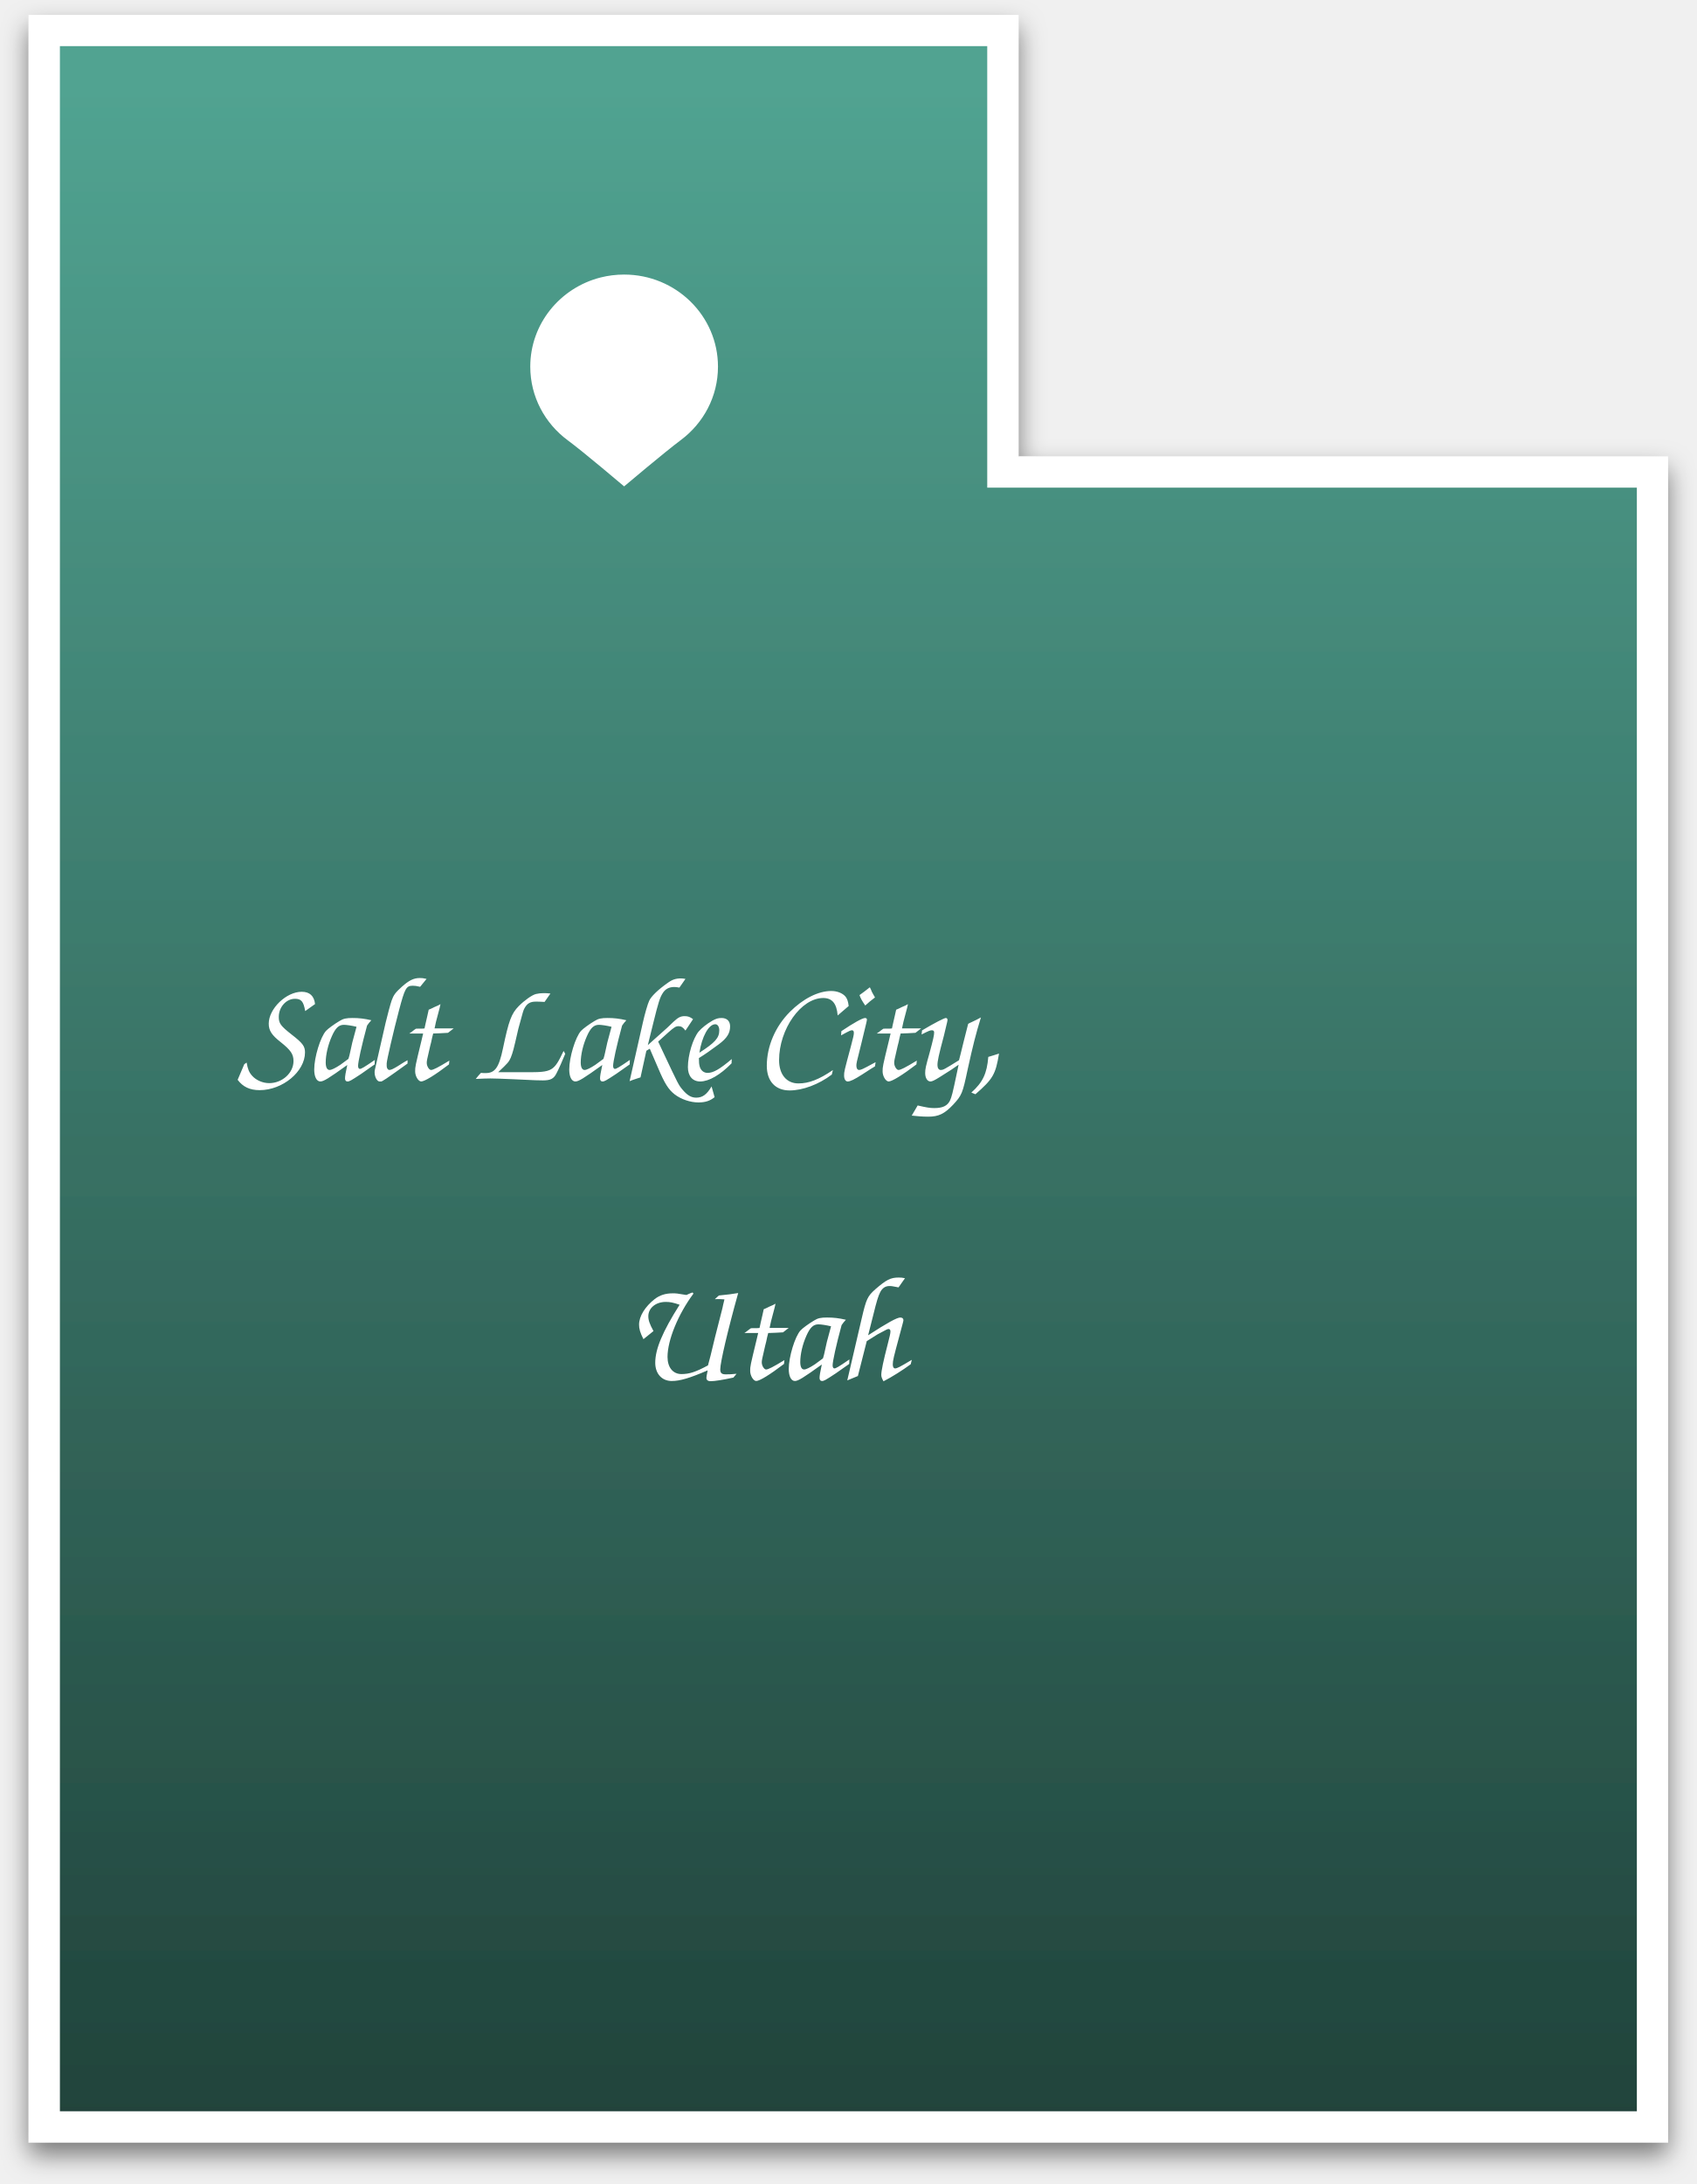
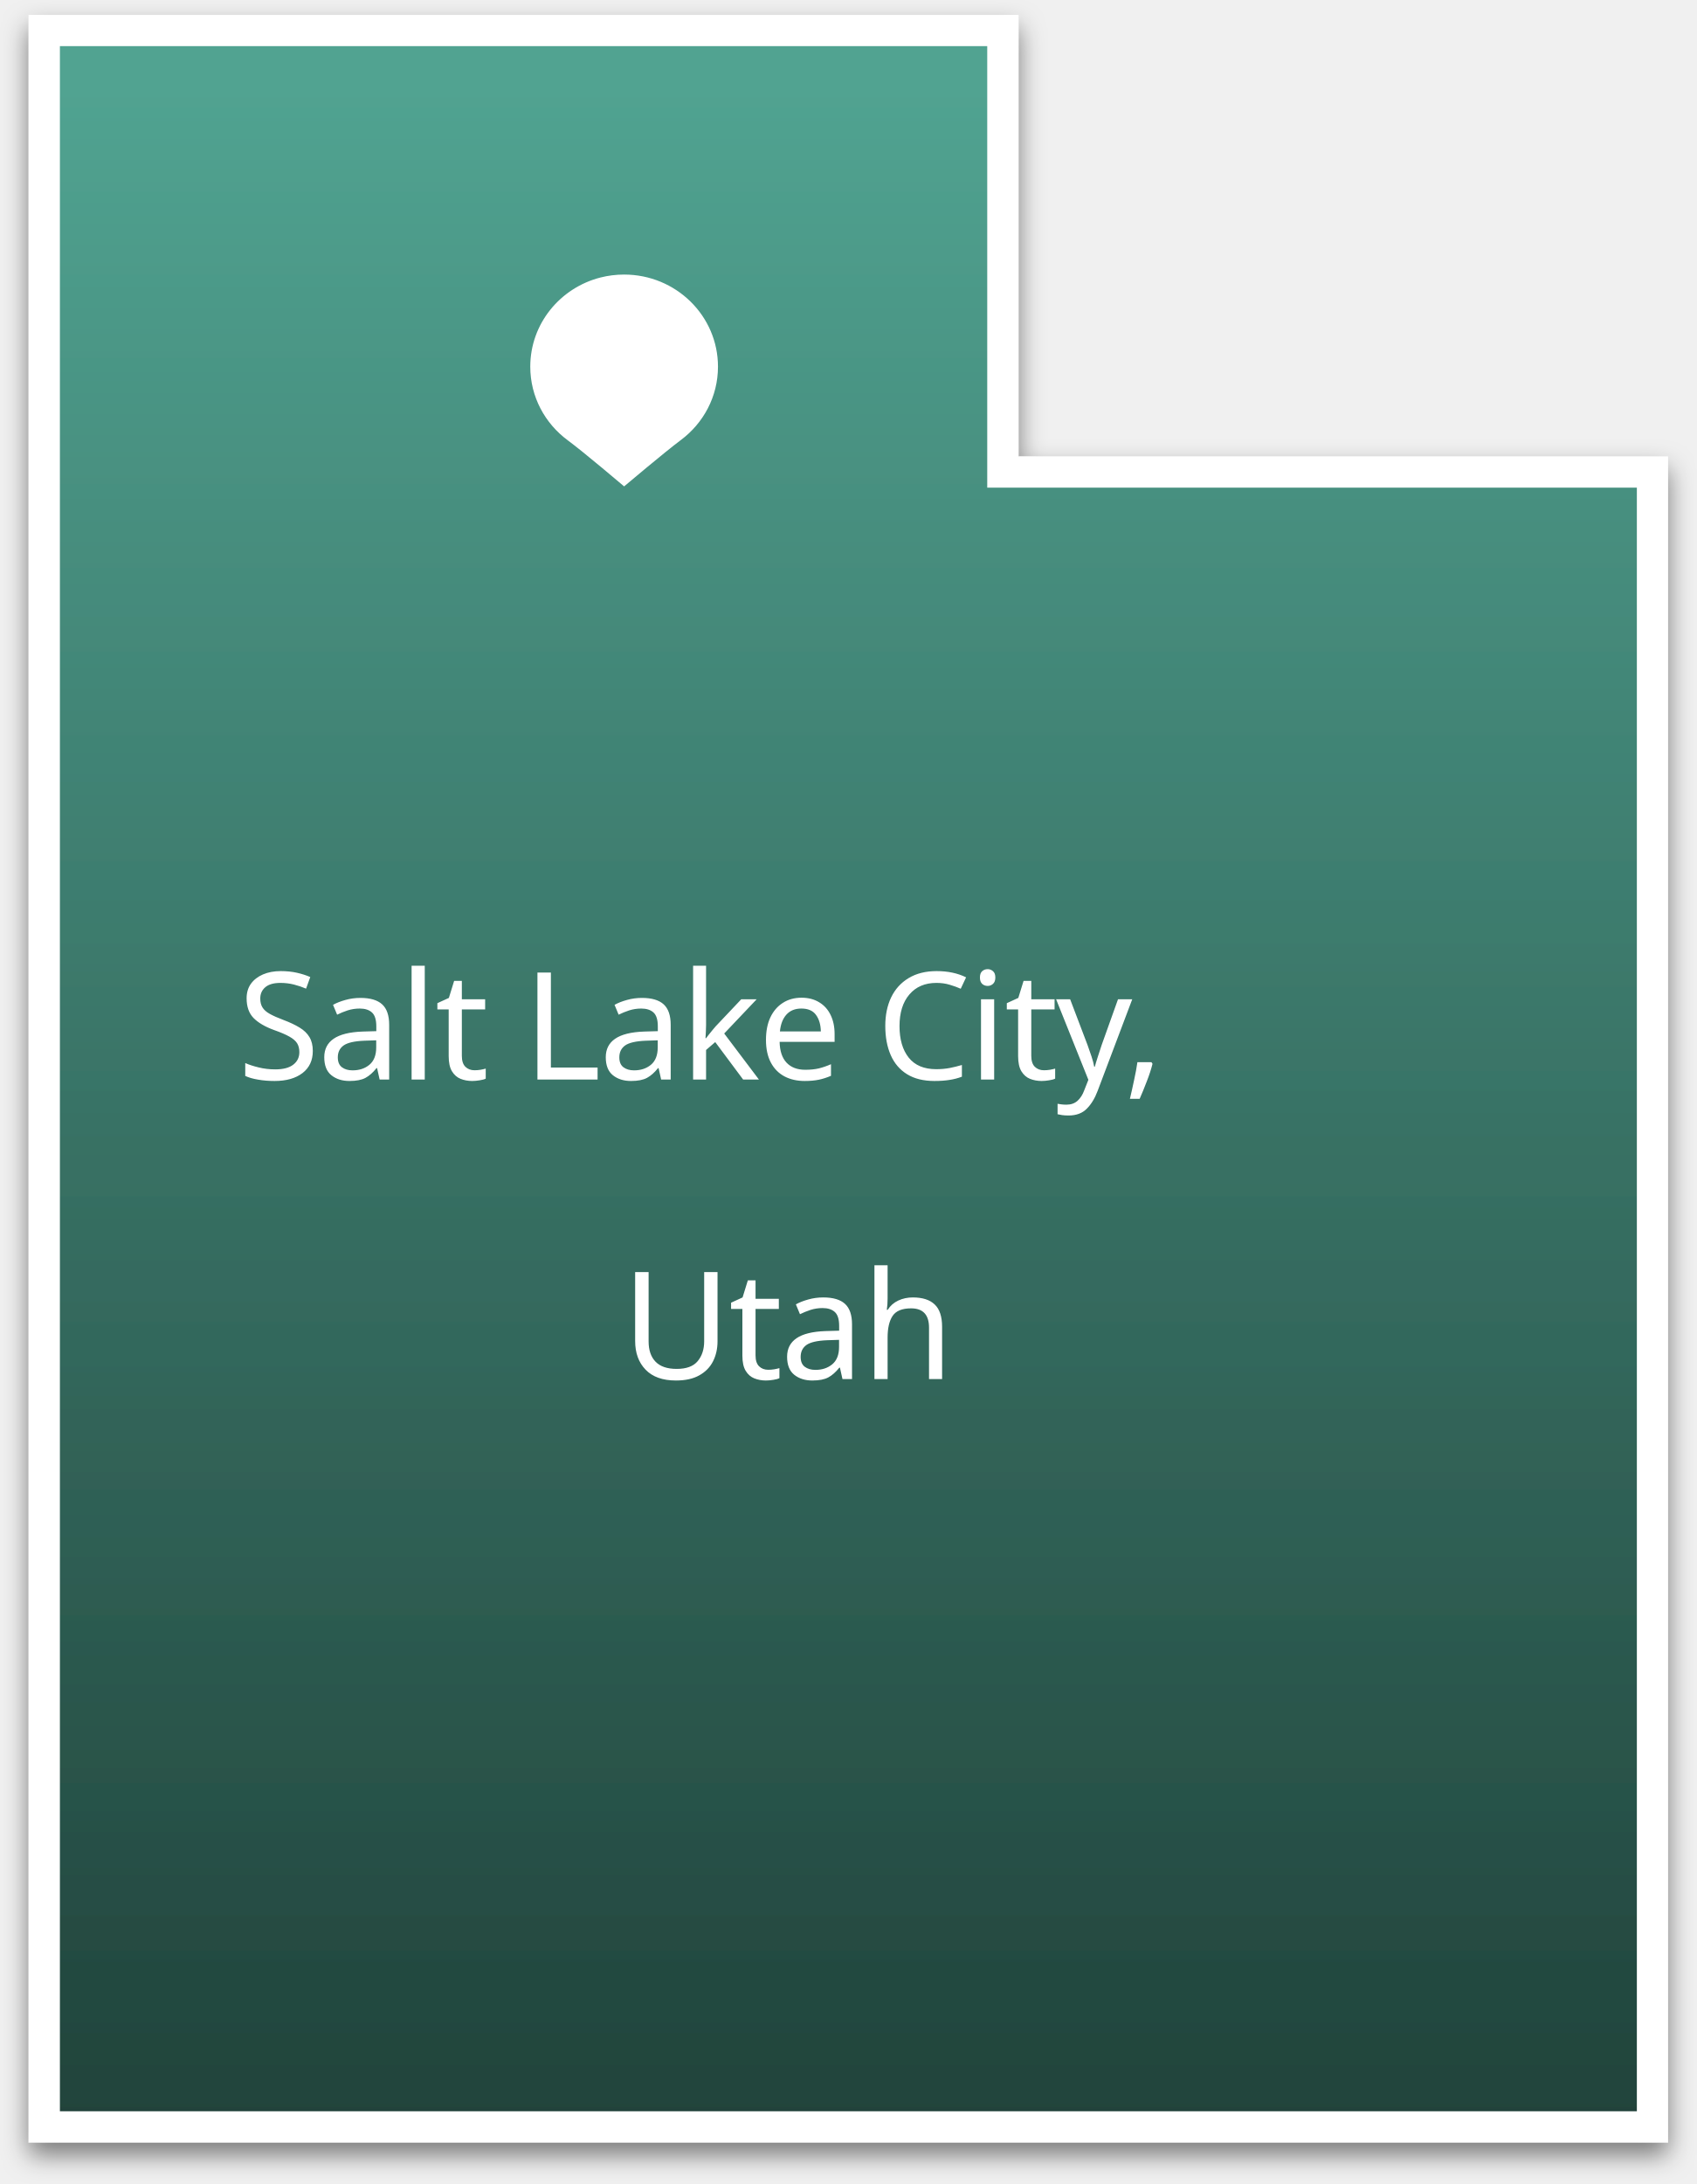
<svg xmlns="http://www.w3.org/2000/svg" width="272px" height="350px" viewBox="0 0 272 350" version="1.1">
  <defs>
    <filter x="-3.5%" y="-2.1%" width="107.3%" height="105.6%" filterUnits="objectBoundingBox" id="filter-1">
      <feOffset dx="0" dy="2" in="SourceAlpha" result="shadowOffsetOuter1" />
      <feGaussianBlur stdDeviation="2" in="shadowOffsetOuter1" result="shadowBlurOuter1" />
      <feColorMatrix values="0 0 0 0 0   0 0 0 0 0   0 0 0 0 0  0 0 0 0.5 0" type="matrix" in="shadowBlurOuter1" result="shadowMatrixOuter1" />
      <feMerge>
        <feMergeNode in="shadowMatrixOuter1" />
        <feMergeNode in="SourceGraphic" />
      </feMerge>
    </filter>
    <linearGradient x1="50%" y1="3.195%" x2="50%" y2="100%" id="linearGradient-2">
      <stop stop-color="#51A391" offset="0%" />
      <stop stop-color="#20423A" offset="100%" />
    </linearGradient>
+     <style type="text/css">
+             
+                 @font-face {
+                     font-family: 'Austin Worth';
+                     src: url('../fonts/austin_worth/austin_worth.eot');
+                     src: url('../fonts/austin_worth/austin_worth.svg#austin_worthregular') format('svg');
+                     font-weight: normal;
+                     font-style: normal;
+                 }
+             
+         </style>
  </defs>
  <g id="About" stroke="none" stroke-width="1" fill="none" fill-rule="evenodd">
    <g id="Desktop-HD" transform="translate(-58, -618)">
      <g id="My-Location" filter="url(#filter-1)" transform="translate(64, 622)">
        <g id="Utah" transform="translate(1, 0)" fill="url(#linearGradient-2)" fill-rule="nonzero" stroke="#FFFFFF" stroke-width="5">
          <polygon id="Path-2" points="0.102 0.892 153.749 0.892 153.749 71.648 257.88 71.648 257.88 336.844 0.102 336.844" />
        </g>
-         <text id="Salt-Lake-City,-Utah" font-family="AustinWorth, Austin Worth, 'austin_worthregular', cursive" font-size="24" font-weight="normal" letter-spacing="-0.403" fill="#FFFFFF">
+         <text id="Salt-Lake-City,-Utah" font-family="Austin Worth" font-size="24" font-weight="normal" letter-spacing="-0.403" fill="#FFFFFF">
          <tspan x="32.095" y="169">Salt Lake City, </tspan>
          <tspan x="93.658" y="217">Utah</tspan>
        </text>
        <g id="Location" transform="translate(79, 40)" fill="#FFFFFF">
          <path d="M10.972,12.702 L15.163,16.973 L10.972,21.245 C10.828,21.392 10.824,21.626 10.968,21.773 L12.549,23.384 C12.691,23.529 12.922,23.528 13.067,23.38 L17.258,19.109 L21.448,23.38 C21.593,23.527 21.822,23.531 21.966,23.384 L23.547,21.773 C23.689,21.628 23.688,21.392 23.543,21.245 L19.353,16.973 L23.543,12.702 C23.687,12.555 23.692,12.321 23.547,12.174 L21.966,10.562 C21.824,10.418 21.593,10.419 21.448,10.567 L17.258,14.838 L13.067,10.567 C12.923,10.42 12.694,10.415 12.549,10.562 L10.968,12.174 C10.826,12.319 10.827,12.554 10.972,12.702 L10.972,12.702 Z M-1.929,16.973 C-1.929,16.973 3.595,10.465 5.446,7.951 C8.139,4.295 12.427,1.929 17.258,1.929 C24.126,1.929 29.898,6.711 31.546,13.186 C31.853,14.396 32.017,15.665 32.017,16.973 C32.017,25.282 25.409,32.017 17.258,32.017 C12.457,32.017 8.191,29.681 5.495,26.062 C3.615,23.537 -1.929,16.973 -1.929,16.973 L-1.929,16.973 Z" id="cancel" transform="translate(15.04388, 16.97337) rotate(-90) translate(-15.04388, -16.97337) " />
          <ellipse id="Oval-2" fill-rule="nonzero" cx="15" cy="15.5" rx="11" ry="8.5" />
        </g>
      </g>
    </g>
  </g>
</svg>
